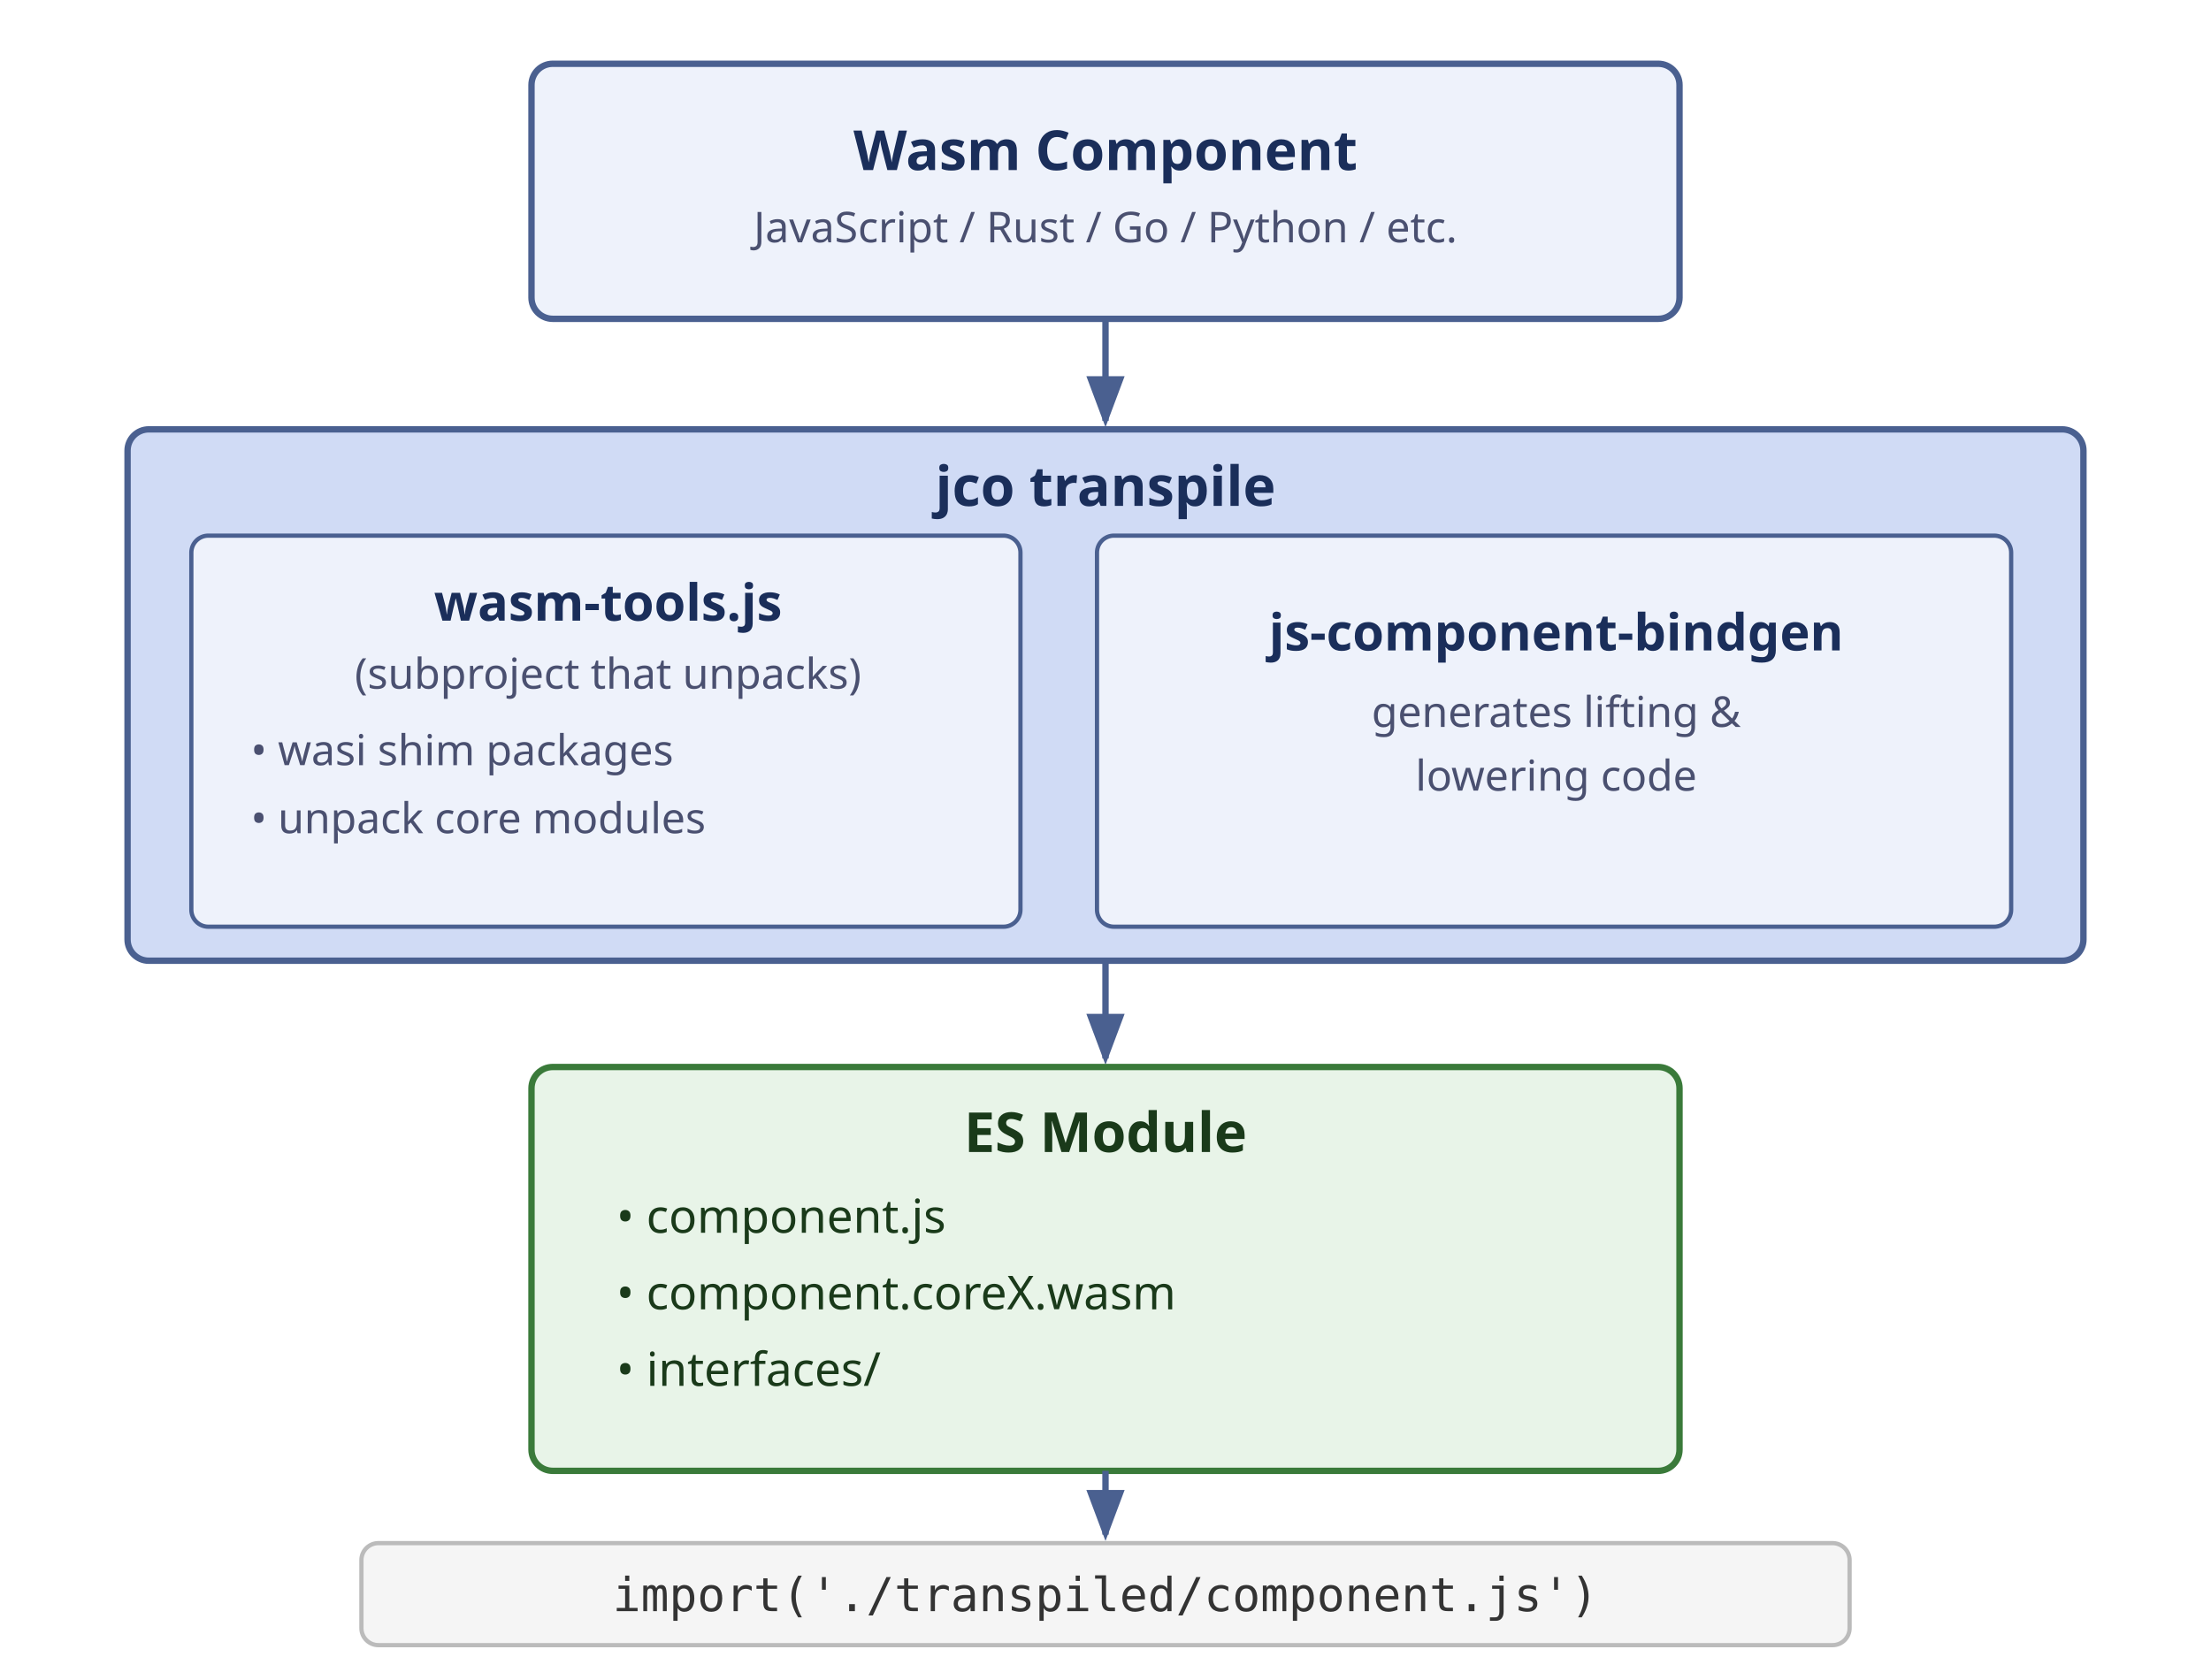
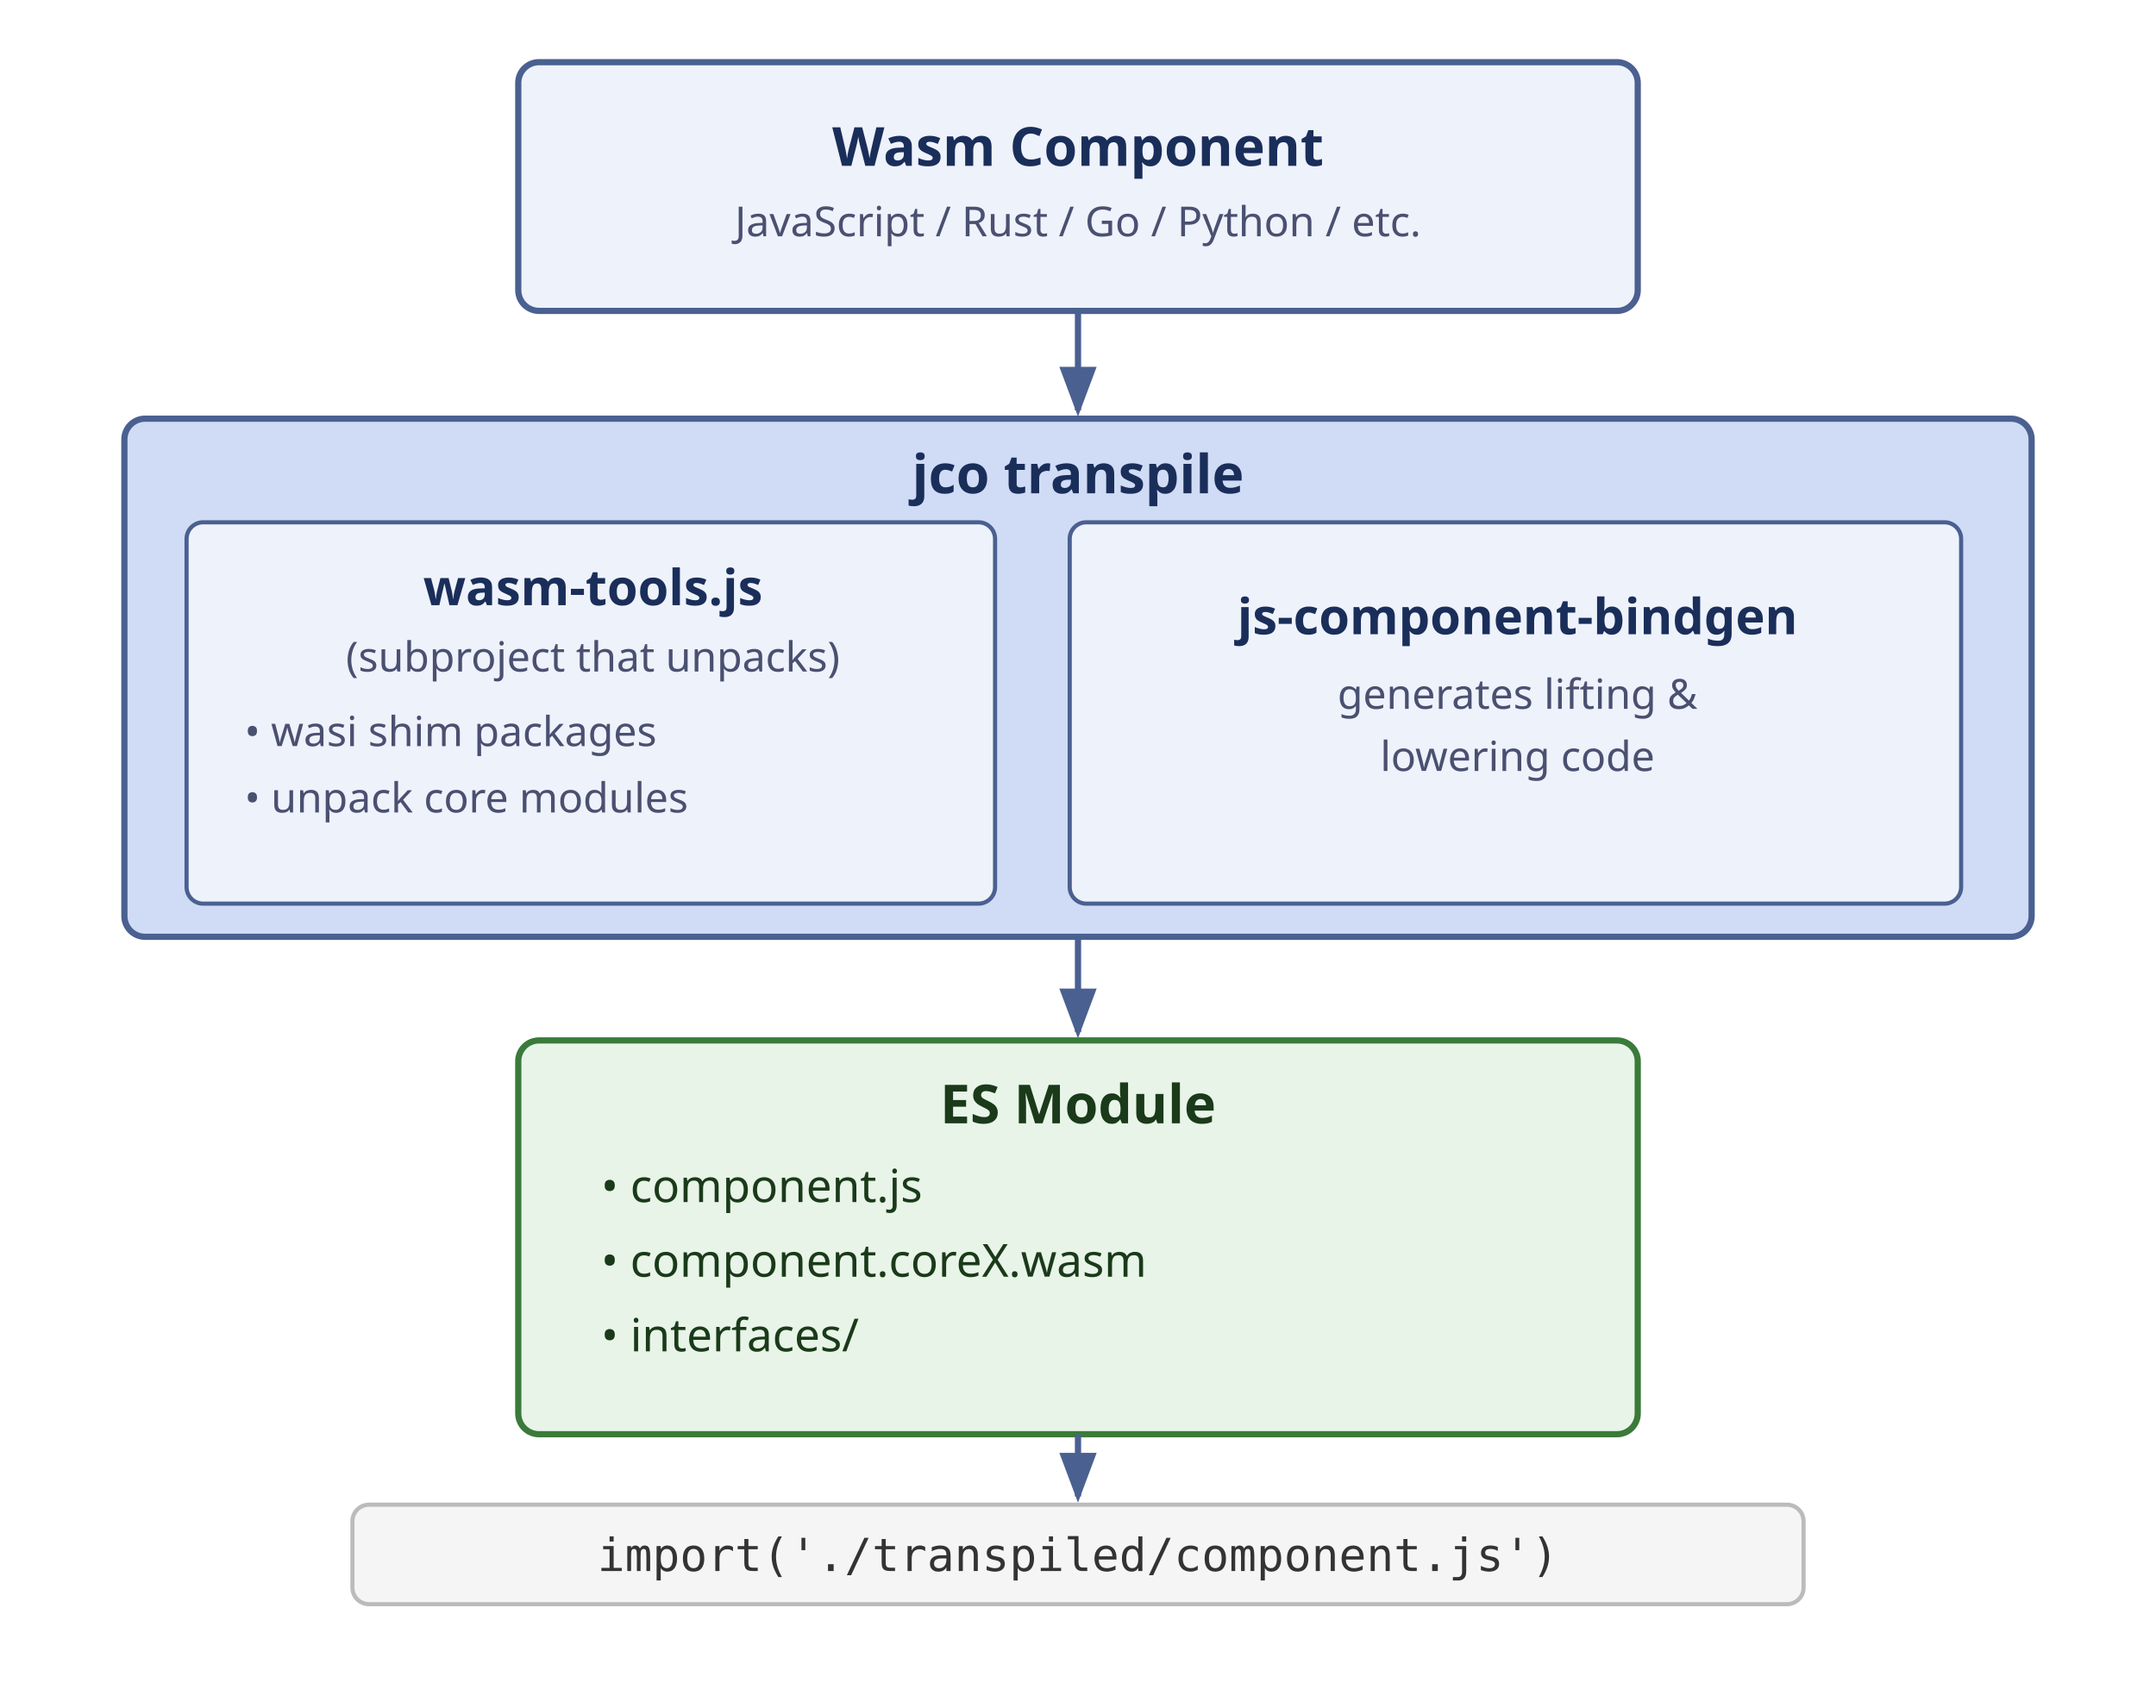
- <svg xmlns="http://www.w3.org/2000/svg" viewBox="0 0 520 395" style="font-family: system-ui, sans-serif; max-width: 100%; display: block; margin: 1.5em 0;">
+ <svg xmlns="http://www.w3.org/2000/svg" viewBox="0 0 520 412" style="font-family: system-ui, sans-serif; max-width: 100%; display: block; margin: 1.5em 0;">
  <defs>
    <marker id="arr" markerWidth="8" markerHeight="6" refX="7" refY="3" orient="auto">
      <polygon points="0 0, 8 3, 0 6" fill="#4a6090" />
    </marker>
  </defs>
  <rect x="125" y="15" width="270" height="60" rx="5" fill="#eef2fb" stroke="#4a6090" stroke-width="1.5" />
  <text x="260" y="40" text-anchor="middle" font-size="13" font-weight="600" fill="#1a2e5a">Wasm Component</text>
  <text x="260" y="57" text-anchor="middle" font-size="10" fill="#4a5070">JavaScript / Rust / Go / Python / etc.</text>
  <line x1="260" y1="75" x2="260" y2="99" stroke="#4a6090" stroke-width="1.5" marker-end="url(#arr)" />
  <rect x="30" y="101" width="460" height="125" rx="5" fill="#d0dbf5" stroke="#4a6090" stroke-width="1.5" />
  <text x="260" y="119" text-anchor="middle" font-size="13" font-weight="700" fill="#1a2e5a">jco transpile</text>
  <rect x="45" y="126" width="195" height="92" rx="4" fill="#eef2fb" stroke="#4a6090" stroke-width="1" />
  <text x="143" y="146" text-anchor="middle" font-size="12" font-weight="600" fill="#1a2e5a">wasm-tools.js</text>
  <text x="143" y="162" text-anchor="middle" font-size="10" fill="#4a5070">(subproject that unpacks)</text>
  <text x="59" y="180" font-size="10" fill="#4a5070">• wasi shim packages</text>
  <text x="59" y="196" font-size="10" fill="#4a5070">• unpack core modules</text>
  <rect x="258" y="126" width="215" height="92" rx="4" fill="#eef2fb" stroke="#4a6090" stroke-width="1" />
  <text x="366" y="153" text-anchor="middle" font-size="12" font-weight="600" fill="#1a2e5a">js-component-bindgen</text>
  <text x="366" y="171" text-anchor="middle" font-size="10" fill="#4a5070">generates lifting &amp;</text>
  <text x="366" y="186" text-anchor="middle" font-size="10" fill="#4a5070">lowering code</text>
  <line x1="260" y1="226" x2="260" y2="249" stroke="#4a6090" stroke-width="1.5" marker-end="url(#arr)" />
  <rect x="125" y="251" width="270" height="95" rx="5" fill="#e8f4e8" stroke="#3a7a3a" stroke-width="1.5" />
  <text x="260" y="271" text-anchor="middle" font-size="13" font-weight="700" fill="#1a3a1a">ES Module</text>
  <text x="145" y="290" font-size="11" fill="#1a3a1a">• component.js</text>
  <text x="145" y="308" font-size="11" fill="#1a3a1a">• component.coreX.wasm</text>
  <text x="145" y="326" font-size="11" fill="#1a3a1a">• interfaces/</text>
  <line x1="260" y1="346" x2="260" y2="361" stroke="#4a6090" stroke-width="1.5" marker-end="url(#arr)" />
  <rect x="85" y="363" width="350" height="24" rx="4" fill="#f5f5f5" stroke="#bbb" stroke-width="1" />
  <text x="260" y="379" text-anchor="middle" font-size="11" font-family="ui-monospace, monospace" fill="#333">import('./transpiled/component.js')</text>
</svg>
